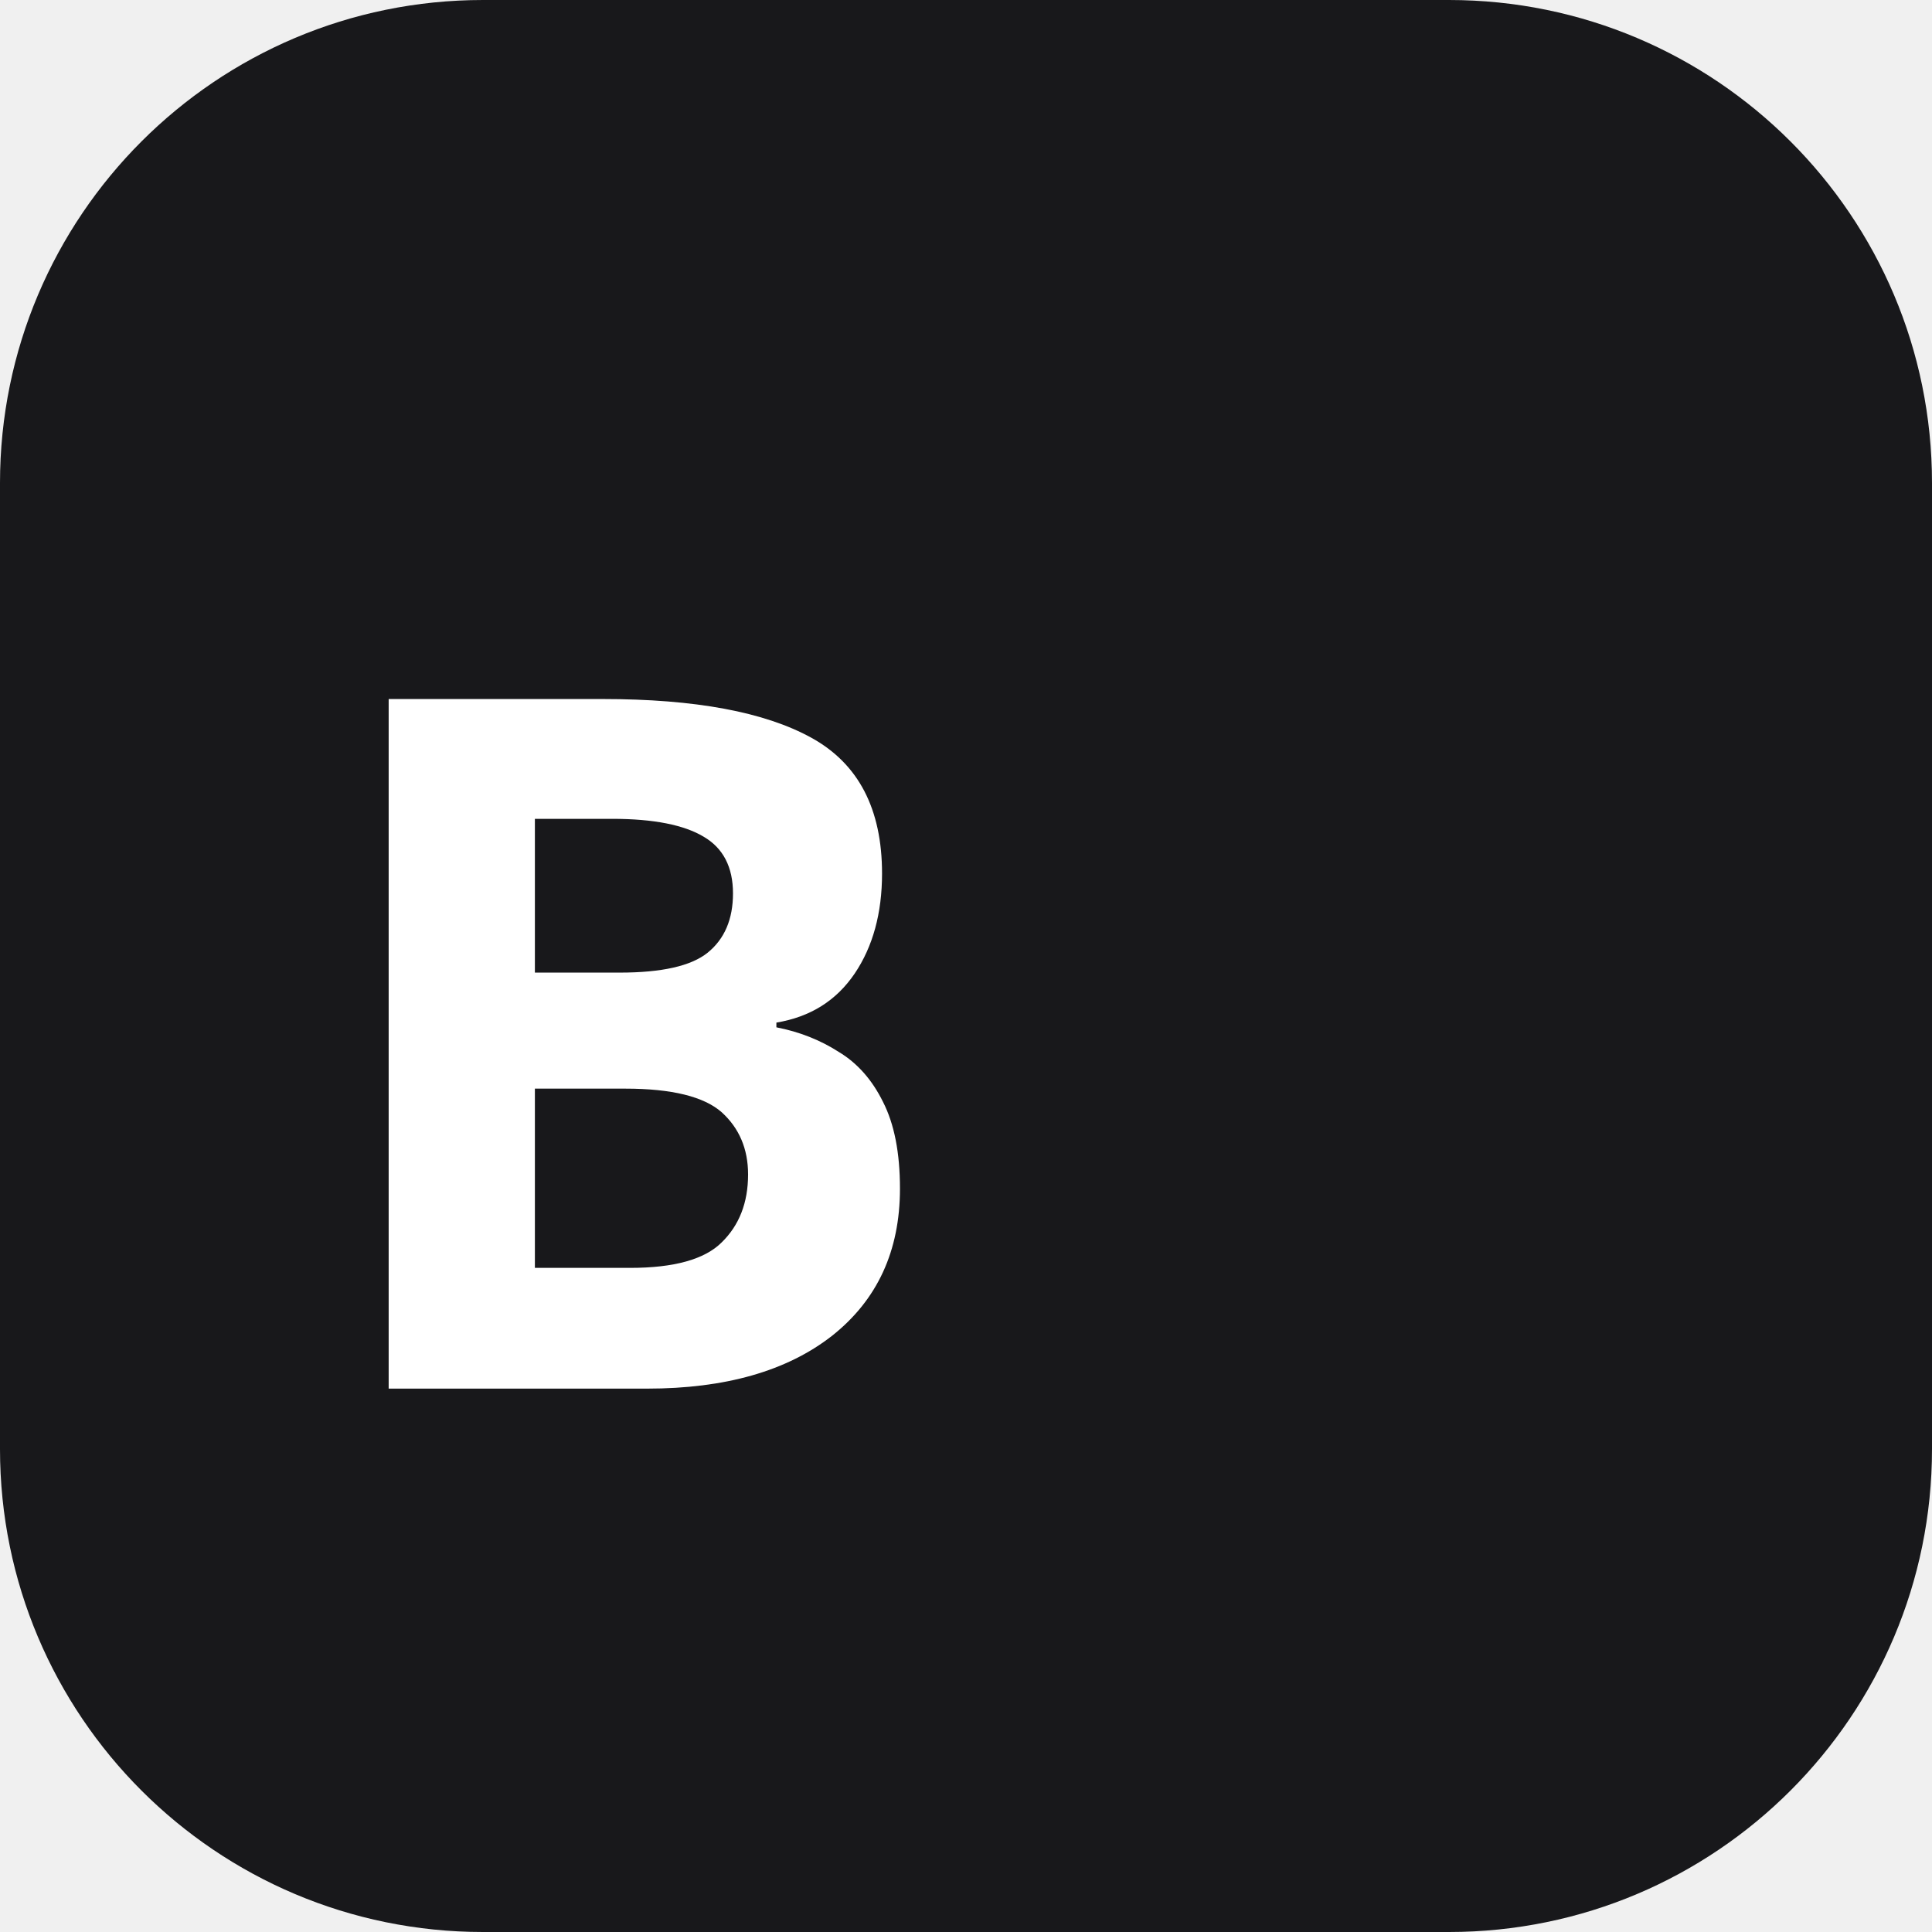
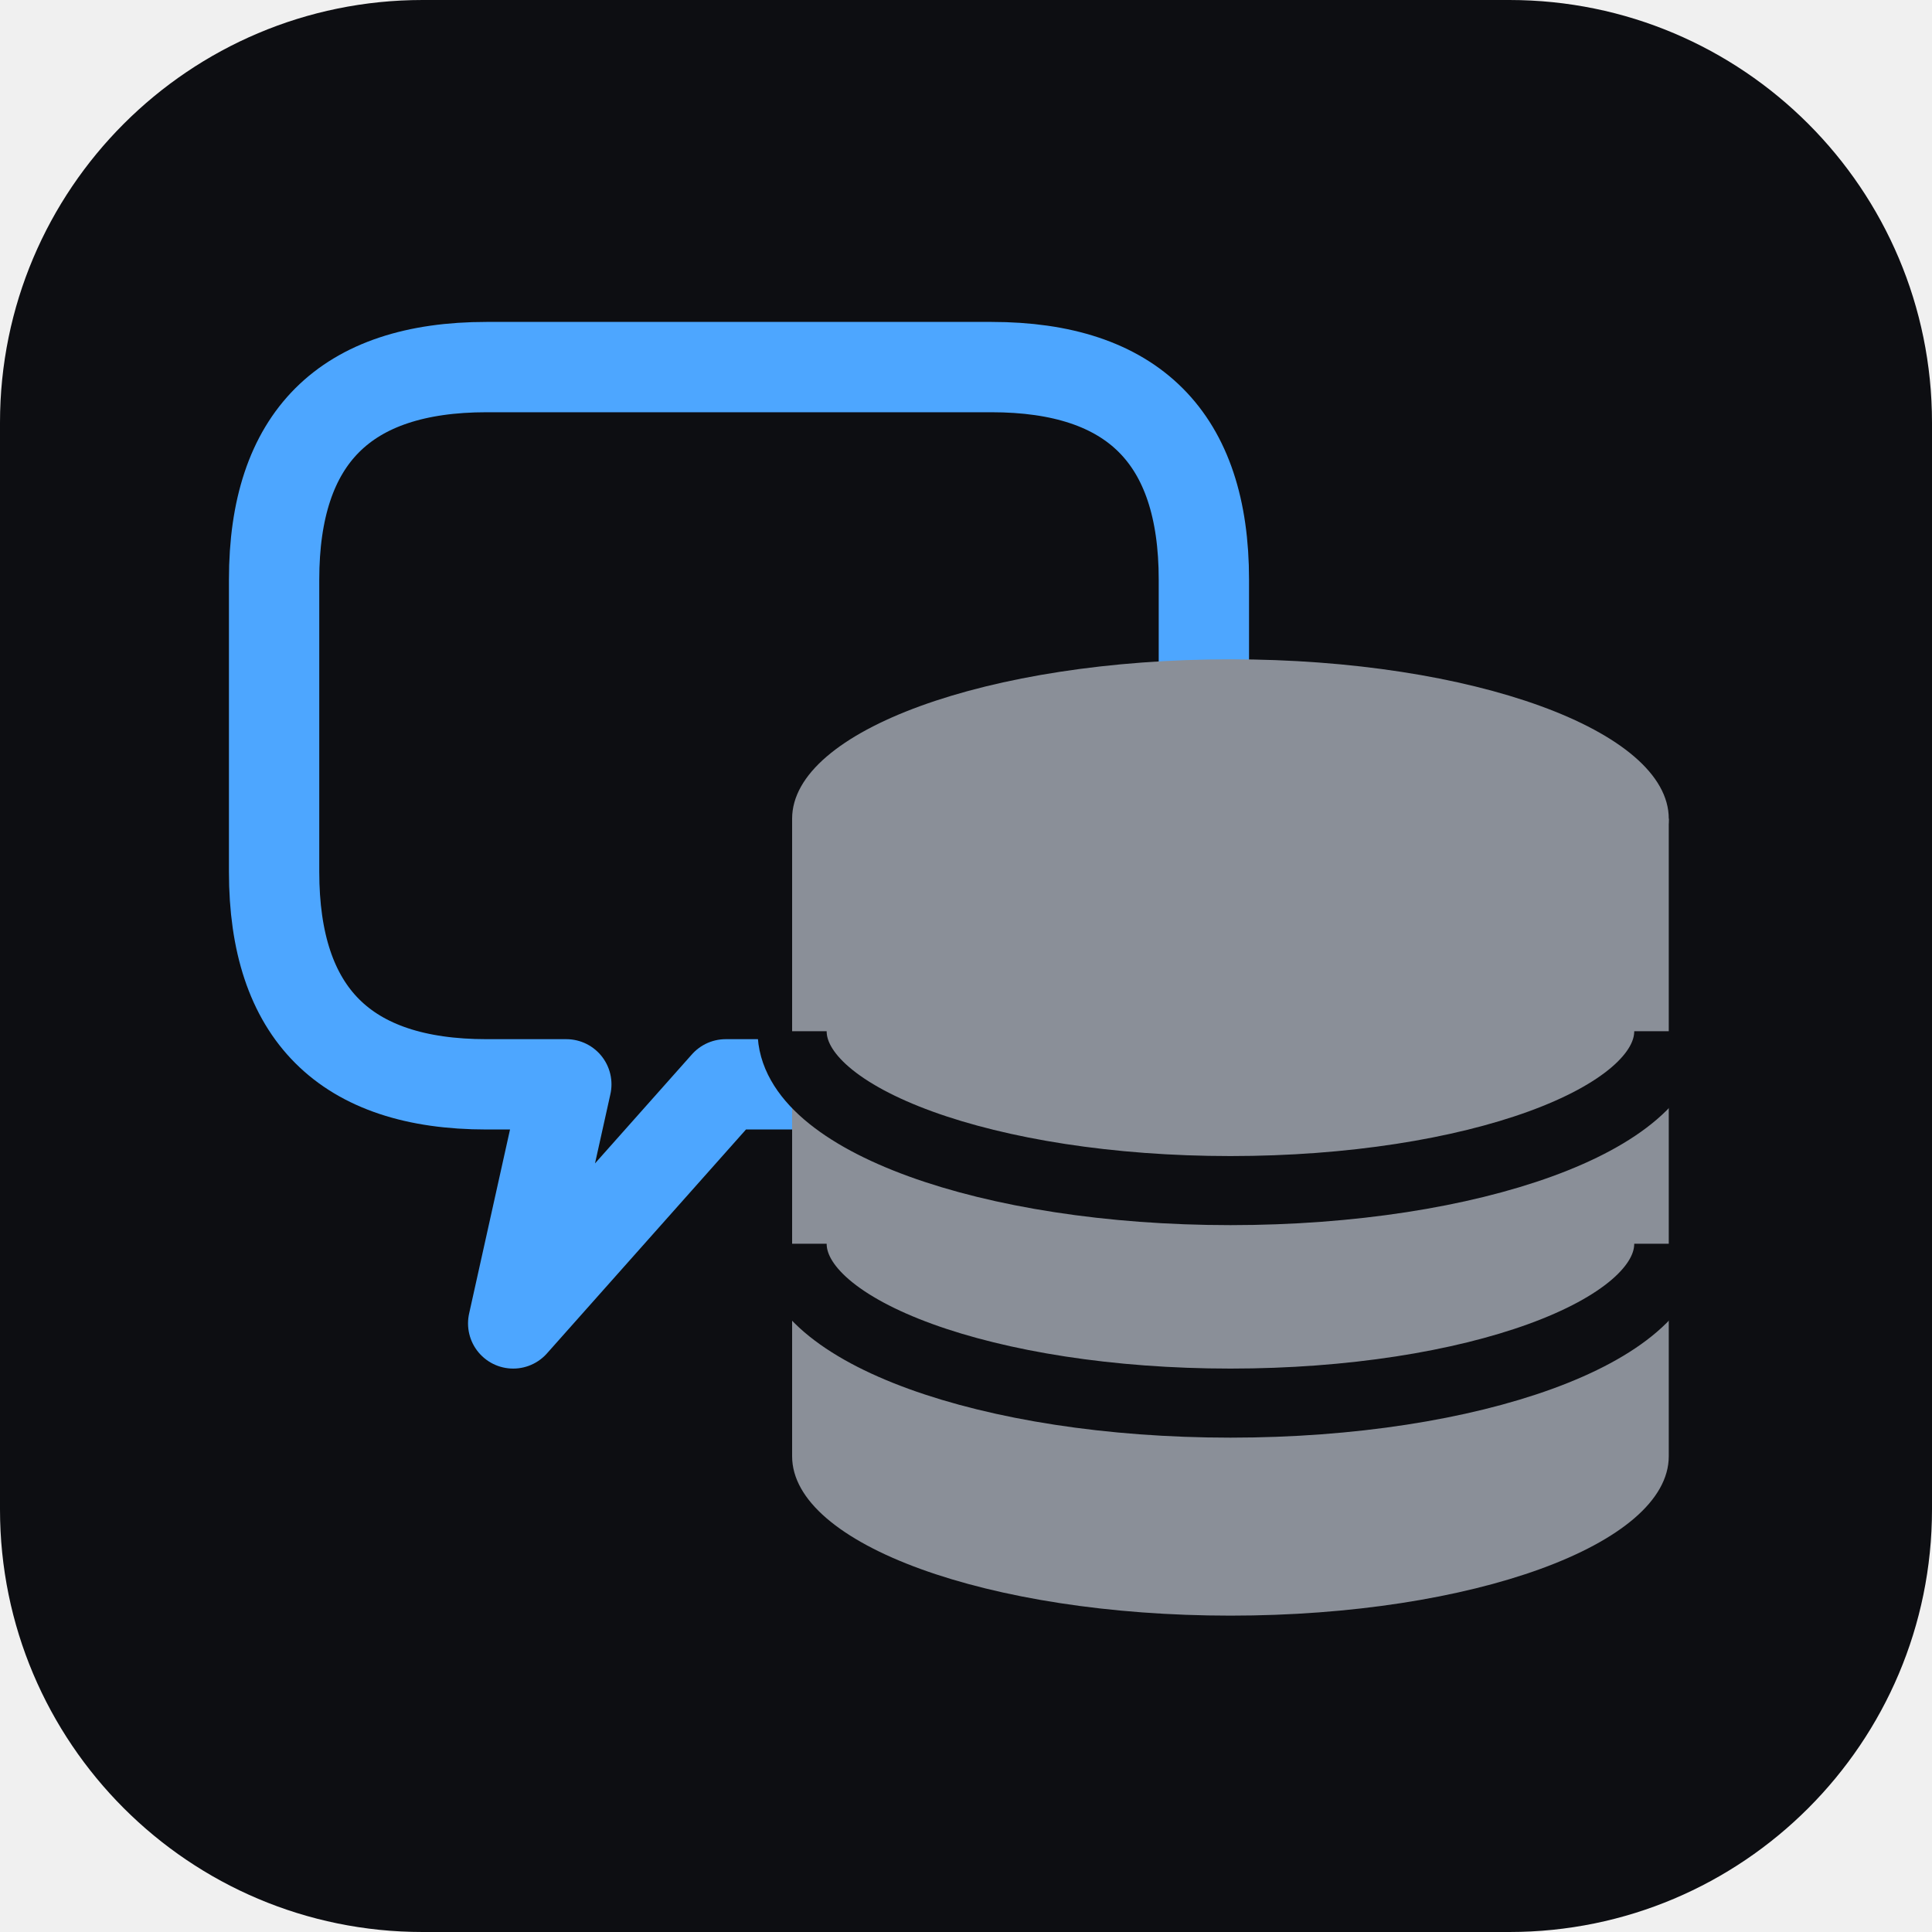
- <svg xmlns="http://www.w3.org/2000/svg" viewBox="0 0 32 32" fill="none">
-   <rect width="32" height="32" rx="8" fill="#18181b" />
-   <text x="5" y="23" font-family="system-ui, sans-serif" font-size="16" font-weight="700" fill="white">B</text>
+ <svg xmlns="http://www.w3.org/2000/svg" viewBox="0 0 64 64" fill="none">
+   <rect width="64" height="64" rx="14" fill="#0D0E12" />
+   <g transform="translate(3.8 6) scale(0.88)">
+     <path d="M14 7 L33 7 Q41 7 41 15 L41 26 Q41 34 33 34 L23 34 L15 43 L17 34 L14 34 Q6 34 6 26 L6 15 Q6 7 14 7 Z" stroke="#4DA6FF" stroke-width="3.4" stroke-linejoin="round" fill="none" />
+     <g>
+       <path d="M25.5 24 L25.5 48 A16.5 6 0 0 0 58.5 48 L58.5 24 Z" fill="#8A8F98" />
+       <ellipse cx="42" cy="24" rx="16.5" ry="6" fill="#8A8F98" />
+       <path d="M25.5 32 A16.5 6 0 0 0 58.5 32" fill="none" stroke="#0D0E12" stroke-width="2.6" />
+       <path d="M25.5 40 A16.5 6 0 0 0 58.5 40" fill="none" stroke="#0D0E12" stroke-width="2.6" />
+     </g>
+   </g>
</svg>
